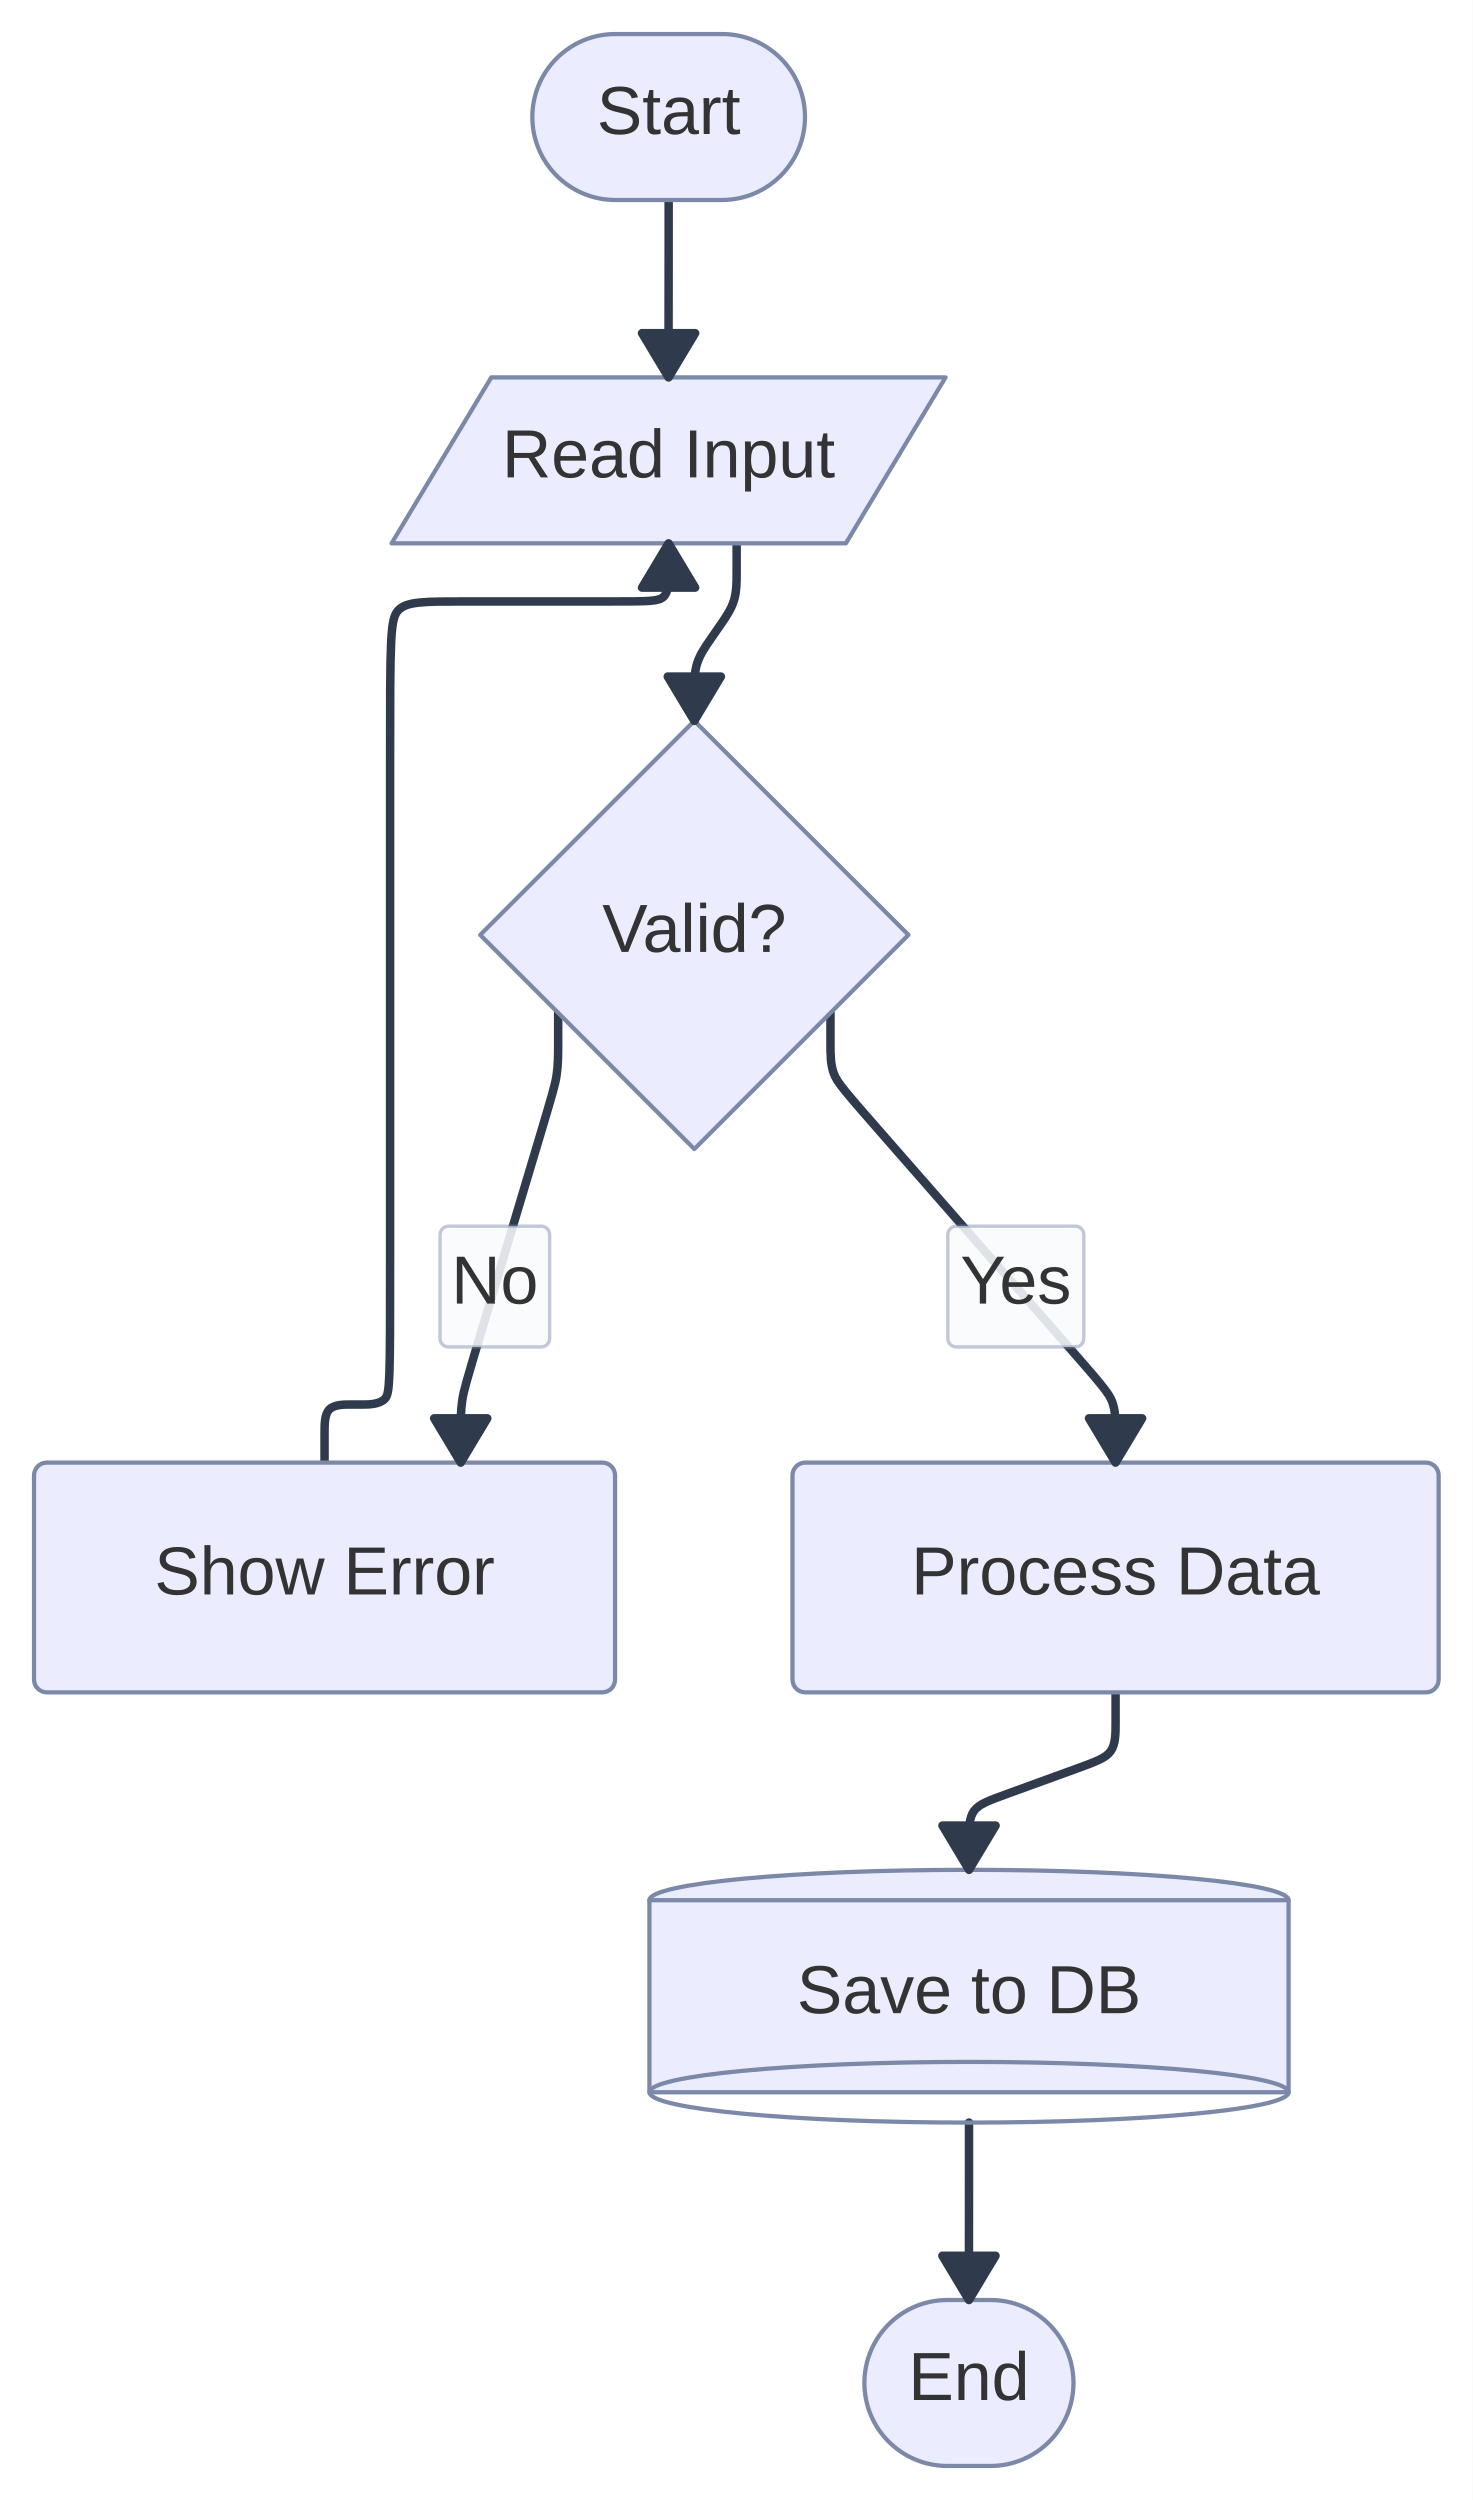
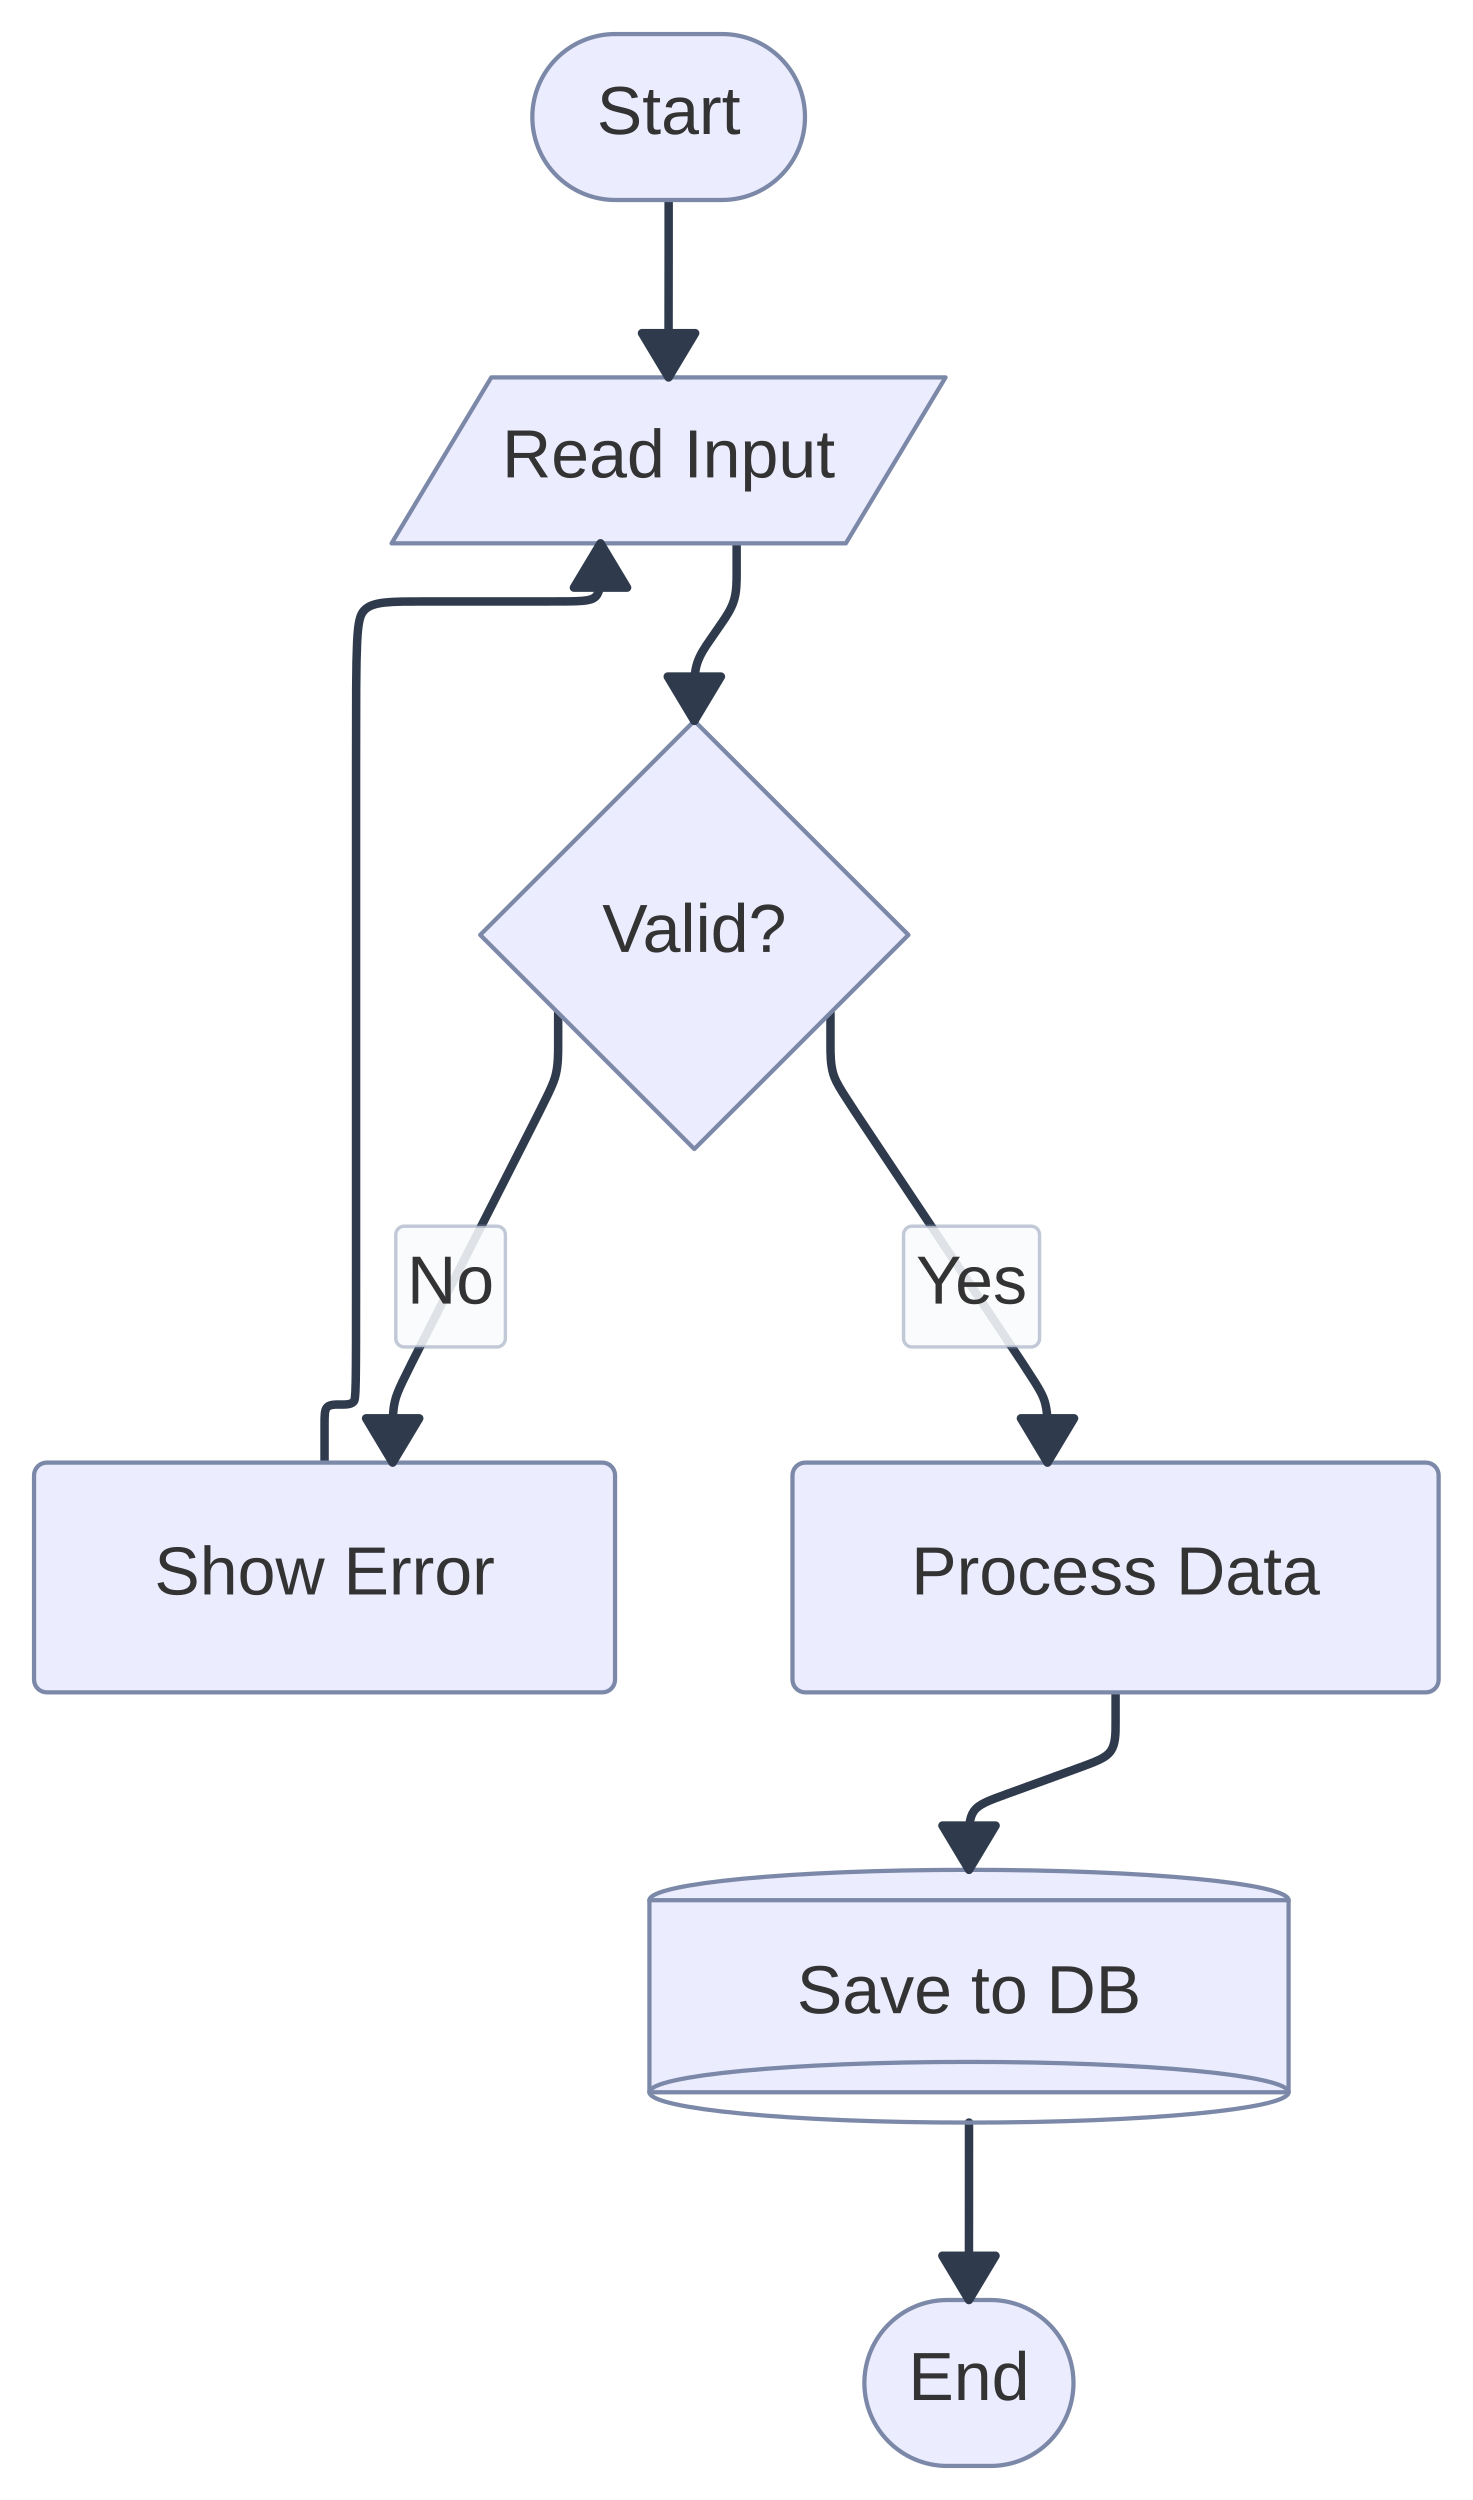
<svg xmlns="http://www.w3.org/2000/svg" width="346.115" height="587.551" viewBox="0 0 346.115 587.551">
  <rect x="0" y="0" width="346.115" height="587.551" fill="#FFFFFF" />
  <defs>
    <marker id="arrow-0" viewBox="0 0 10 10" refX="5" refY="5" markerUnits="userSpaceOnUse" markerWidth="8" markerHeight="8" orient="auto">
      <path d="M 0 0 L 10 5 L 0 10 z" fill="#2F3B4D" stroke="#2F3B4D" stroke-width="1" stroke-dasharray="1,0" />
    </marker>
    <marker id="arrow-start-0" viewBox="0 0 10 10" refX="4.5" refY="5" markerUnits="userSpaceOnUse" markerWidth="8" markerHeight="8" orient="auto">
      <path d="M 0 5 L 10 10 L 10 0 z" fill="#2F3B4D" stroke="#2F3B4D" stroke-width="1" stroke-dasharray="1,0" />
    </marker>
  </defs>
  <path d="M 157.147,47.000L 157.147,48.138C157.147,49.275,157.147,51.550,157.147,53.825C157.147,56.100,157.147,58.375,157.145,60.650C157.143,62.925,157.140,65.200,157.138,66.463C157.136,67.726,157.136,67.977,157.134,69.240C157.132,70.503,157.129,72.778,157.128,75.053C157.126,77.328,157.126,79.603,157.126,81.878C157.126,84.153,157.126,86.428,157.126,87.566L 157.126,88.703" fill="none" stroke="#2F3B4D" stroke-width="2" stroke-linecap="round" stroke-linejoin="round" />
  <path d="M 173.126,127.703L 173.126,128.841C173.126,129.978,173.126,132.253,173.126,134.528C173.126,136.803,173.126,139.078,172.479,141.152C171.833,143.225,170.540,145.097,169.529,146.562C168.517,148.027,167.787,149.084,166.776,150.548C165.764,152.013,164.471,153.885,163.825,155.958C163.178,158.032,163.178,160.307,163.178,162.582C163.178,164.857,163.178,167.132,163.178,168.269L 163.178,169.407" fill="none" stroke="#2F3B4D" stroke-width="2" stroke-linecap="round" stroke-linejoin="round" />
-   <path d="M 195.178,238.041L 195.178,239.257C195.178,240.473,195.178,242.906,195.178,245.339C195.178,247.772,195.178,250.204,195.980,252.336C196.781,254.467,198.384,256.297,208.750,268.134C219.117,279.971,238.247,301.814,248.613,313.651C258.979,325.488,260.582,327.318,261.383,329.449C262.185,331.581,262.185,334.013,262.185,336.446C262.185,338.879,262.185,341.311,262.185,342.528L 262.185,343.744" fill="none" stroke="#2F3B4D" stroke-width="2" stroke-linecap="round" stroke-linejoin="round" />
-   <rect x="222.75" y="288.17" width="31.97" height="28.40" rx="2" ry="2" fill="rgba(248,250,252, 0.92)" fill-opacity="0.95" stroke="#7B88A8" stroke-opacity="0.45" stroke-width="0.8" />
-   <text x="238.73" y="306.37" text-anchor="middle" font-family="'trebuchet ms', verdana, arial, sans-serif" font-size="16" fill="#333333">
-     <tspan x="238.73" dy="0.00">Yes</tspan>
+   <path d="M 195.178,238.041L 195.178,239.257C195.178,240.473,195.178,242.906,195.178,245.339C195.178,247.772,195.178,250.204,195.853,252.433C196.528,254.661,197.877,256.685,205.704,268.425C213.530,280.165,227.833,301.620,235.660,313.360C243.486,325.100,244.835,327.124,245.510,329.352C246.185,331.581,246.185,334.013,246.185,336.446C246.185,338.879,246.185,341.311,246.185,342.528L 246.185,343.744" fill="none" stroke="#2F3B4D" stroke-width="2" stroke-linecap="round" stroke-linejoin="round" />
+   <rect x="212.35" y="288.17" width="31.97" height="28.40" rx="2" ry="2" fill="rgba(248,250,252, 0.92)" fill-opacity="0.95" stroke="#7B88A8" stroke-opacity="0.45" stroke-width="0.8" />
+   <text x="228.33" y="306.37" text-anchor="middle" font-family="'trebuchet ms', verdana, arial, sans-serif" font-size="16" fill="#333333">
+     <tspan x="228.33" dy="0.00">Yes</tspan>
  </text>
-   <path d="M 131.178,238.041L 131.178,239.257C131.178,240.473,131.178,242.906,131.178,245.339C131.178,247.772,131.178,250.204,130.830,252.586C130.481,254.967,129.783,257.298,126.315,268.885C122.846,280.471,116.607,301.314,113.139,312.900C109.671,324.487,108.973,326.817,108.624,329.199C108.275,331.581,108.275,334.013,108.275,336.446C108.275,338.879,108.275,341.311,108.275,342.528L 108.275,343.744" fill="none" stroke="#2F3B4D" stroke-width="2" stroke-linecap="round" stroke-linejoin="round" />
-   <rect x="103.41" y="288.17" width="25.77" height="28.40" rx="2" ry="2" fill="rgba(248,250,252, 0.92)" fill-opacity="0.95" stroke="#7B88A8" stroke-opacity="0.45" stroke-width="0.8" />
-   <text x="116.29" y="306.37" text-anchor="middle" font-family="'trebuchet ms', verdana, arial, sans-serif" font-size="16" fill="#333333">
-     <tspan x="116.29" dy="0.00">No</tspan>
+   <path d="M 131.178,238.041L 131.178,239.257C131.178,240.473,131.178,242.906,131.178,245.339C131.178,247.772,131.178,250.204,130.627,252.505C130.076,254.805,128.973,256.974,123.041,268.642C117.108,280.309,106.346,301.476,100.413,313.143C94.481,324.811,93.378,326.980,92.827,329.280C92.275,331.581,92.275,334.013,92.275,336.446C92.275,338.879,92.275,341.311,92.275,342.528L 92.275,343.744" fill="none" stroke="#2F3B4D" stroke-width="2" stroke-linecap="round" stroke-linejoin="round" />
+   <rect x="93.01" y="288.17" width="25.77" height="28.40" rx="2" ry="2" fill="rgba(248,250,252, 0.92)" fill-opacity="0.95" stroke="#7B88A8" stroke-opacity="0.45" stroke-width="0.8" />
+   <text x="105.89" y="306.37" text-anchor="middle" font-family="'trebuchet ms', verdana, arial, sans-serif" font-size="16" fill="#333333">
+     <tspan x="105.89" dy="0.00">No</tspan>
  </text>
-   <path d="M 76.275,343.744L 76.275,342.607C76.275,341.469,76.275,339.194,76.275,336.919C76.275,334.644,76.275,332.369,77.413,331.232C78.550,330.094,80.825,330.094,82.109,330.094C83.393,330.094,83.685,330.094,85.114,330.094C86.544,330.094,89.111,330.094,90.395,328.811C91.679,327.527,91.679,324.960,91.679,295.503C91.679,266.046,91.679,209.700,91.679,179.527C91.679,149.353,91.679,145.353,93.679,143.353C95.679,141.353,99.679,141.353,109.449,141.353C119.219,141.353,134.760,141.353,143.668,141.353C152.576,141.353,154.851,141.353,155.988,140.216C157.126,139.078,157.126,136.803,157.126,134.528C157.126,132.253,157.126,129.978,157.126,128.841L 157.126,127.703" fill="none" stroke="#2F3B4D" stroke-width="2" stroke-linecap="round" stroke-linejoin="round" />
+   <path d="M 76.275,343.744L 76.275,342.086C76.275,340.428,76.275,337.112,76.275,334.837C76.275,332.562,76.275,331.328,76.892,330.711C77.509,330.094,78.743,330.094,79.360,330.094C79.977,330.094,79.977,330.094,80.594,330.094C81.211,330.094,82.445,330.094,83.062,329.477C83.679,328.860,83.679,327.626,83.679,298.170C83.679,268.713,83.679,211.033,83.679,180.193C83.679,149.353,83.679,145.353,85.679,143.353C87.679,141.353,91.679,141.353,100.116,141.353C108.553,141.353,121.427,141.353,129.001,141.353C136.576,141.353,138.851,141.353,139.988,140.216C141.126,139.078,141.126,136.803,141.126,134.528C141.126,132.253,141.126,129.978,141.126,128.841L 141.126,127.703" fill="none" stroke="#2F3B4D" stroke-width="2" stroke-linecap="round" stroke-linejoin="round" />
  <path d="M 262.185,397.744L 262.185,398.961C262.185,400.177,262.185,402.610,262.185,405.042C262.185,407.475,262.185,409.908,261.041,411.539C259.898,413.171,257.612,414.001,253.013,415.671C248.415,417.341,241.505,419.851,236.907,421.521C232.309,423.191,230.022,424.021,228.879,425.653C227.736,427.284,227.736,429.717,227.736,432.150C227.736,434.582,227.736,437.015,227.736,438.231L 227.736,439.448" fill="none" stroke="#2F3B4D" stroke-width="2" stroke-linecap="round" stroke-linejoin="round" />
  <path d="M 227.736,498.848L 227.736,499.985C227.736,501.123,227.736,503.398,227.736,505.673C227.736,507.948,227.736,510.223,227.735,512.498C227.734,514.773,227.732,517.048,227.731,518.311C227.730,519.574,227.729,519.825,227.728,521.088C227.727,522.351,227.725,524.626,227.724,526.901C227.723,529.176,227.723,531.451,227.723,533.726C227.723,536.001,227.723,538.276,227.723,539.414L 227.723,540.551" fill="none" stroke="#2F3B4D" stroke-width="2" stroke-linecap="round" stroke-linejoin="round" />
  <polygon points="163.18,169.41 213.50,219.72 163.18,270.04 112.86,219.72" fill="#ECECFF" stroke="#7B88A8" stroke-width="1" stroke-linejoin="round" stroke-linecap="round" />
  <text x="163.18" y="223.72" text-anchor="middle" font-family="'trebuchet ms', verdana, arial, sans-serif" font-size="16" fill="#333333">
    <tspan x="163.18" dy="0.00">Valid?</tspan>
  </text>
  <rect x="203.15" y="540.55" width="49.14" height="39.00" rx="19.50" ry="19.50" fill="#ECECFF" stroke="#7B88A8" stroke-width="1" stroke-linejoin="round" stroke-linecap="round" />
  <text x="227.72" y="564.05" text-anchor="middle" font-family="'trebuchet ms', verdana, arial, sans-serif" font-size="16" fill="#333333">
    <tspan x="227.72" dy="0.00">End</tspan>
  </text>
  <rect x="8.00" y="343.74" width="136.55" height="54.00" rx="3" ry="3" fill="#ECECFF" stroke="#7B88A8" stroke-width="1" stroke-linejoin="round" stroke-linecap="round" />
  <text x="76.28" y="374.74" text-anchor="middle" font-family="'trebuchet ms', verdana, arial, sans-serif" font-size="16" fill="#333333">
    <tspan x="76.28" dy="0.00">Show Error</tspan>
  </text>
  <polygon points="115.46,88.70 222.22,88.70 198.79,127.70 92.03,127.70" fill="#ECECFF" stroke="#7B88A8" stroke-width="1" stroke-linejoin="round" stroke-linecap="round" />
  <text x="157.13" y="112.20" text-anchor="middle" font-family="'trebuchet ms', verdana, arial, sans-serif" font-size="16" fill="#333333">
    <tspan x="157.13" dy="0.00">Read Input</tspan>
  </text>
  <rect x="186.25" y="343.74" width="151.86" height="54.00" rx="3" ry="3" fill="#ECECFF" stroke="#7B88A8" stroke-width="1" stroke-linejoin="round" stroke-linecap="round" />
  <text x="262.18" y="374.74" text-anchor="middle" font-family="'trebuchet ms', verdana, arial, sans-serif" font-size="16" fill="#333333">
    <tspan x="262.18" dy="0.00">Process Data</tspan>
  </text>
  <ellipse cx="227.74" cy="446.58" rx="75.10" ry="7.13" fill="#ECECFF" stroke="#7B88A8" stroke-width="1" stroke-linejoin="round" stroke-linecap="round" />
  <rect x="152.63" y="446.58" width="150.21" height="45.14" fill="#ECECFF" stroke="#7B88A8" stroke-width="1" stroke-linejoin="round" stroke-linecap="round" />
  <ellipse cx="227.74" cy="491.72" rx="75.10" ry="7.13" fill="none" stroke="#7B88A8" stroke-width="1" stroke-linejoin="round" stroke-linecap="round" />
  <text x="227.74" y="473.15" text-anchor="middle" font-family="'trebuchet ms', verdana, arial, sans-serif" font-size="16" fill="#333333">
    <tspan x="227.74" dy="0.00">Save to DB</tspan>
  </text>
  <rect x="125.11" y="8.00" width="64.08" height="39.00" rx="19.50" ry="19.50" fill="#ECECFF" stroke="#7B88A8" stroke-width="1" stroke-linejoin="round" stroke-linecap="round" />
  <text x="157.15" y="31.50" text-anchor="middle" font-family="'trebuchet ms', verdana, arial, sans-serif" font-size="16" fill="#333333">
    <tspan x="157.15" dy="0.00">Start</tspan>
  </text>
  <g transform="translate(157.13 88.70) rotate(90.00)">
    <polygon points="0,0 -10.40,6.24 -10.40,-6.24" fill="#2F3B4D" stroke="#2F3B4D" stroke-width="2" stroke-linejoin="round" stroke-linecap="round" />
  </g>
  <g transform="translate(163.18 169.41) rotate(90.00)">
    <polygon points="0,0 -10.40,6.24 -10.40,-6.24" fill="#2F3B4D" stroke="#2F3B4D" stroke-width="2" stroke-linejoin="round" stroke-linecap="round" />
  </g>
-   <g transform="translate(262.18 343.74) rotate(90.00)">
+   <g transform="translate(246.18 343.74) rotate(90.00)">
    <polygon points="0,0 -10.40,6.24 -10.40,-6.24" fill="#2F3B4D" stroke="#2F3B4D" stroke-width="2" stroke-linejoin="round" stroke-linecap="round" />
  </g>
-   <g transform="translate(108.28 343.74) rotate(90.00)">
+   <g transform="translate(92.28 343.74) rotate(90.00)">
    <polygon points="0,0 -10.40,6.24 -10.40,-6.24" fill="#2F3B4D" stroke="#2F3B4D" stroke-width="2" stroke-linejoin="round" stroke-linecap="round" />
  </g>
-   <g transform="translate(157.13 127.70) rotate(-90.00)">
+   <g transform="translate(141.13 127.70) rotate(-90.00)">
    <polygon points="0,0 -10.40,6.24 -10.40,-6.24" fill="#2F3B4D" stroke="#2F3B4D" stroke-width="2" stroke-linejoin="round" stroke-linecap="round" />
  </g>
  <g transform="translate(227.74 439.45) rotate(90.00)">
    <polygon points="0,0 -10.40,6.24 -10.40,-6.24" fill="#2F3B4D" stroke="#2F3B4D" stroke-width="2" stroke-linejoin="round" stroke-linecap="round" />
  </g>
  <g transform="translate(227.72 540.55) rotate(90.00)">
    <polygon points="0,0 -10.40,6.24 -10.40,-6.24" fill="#2F3B4D" stroke="#2F3B4D" stroke-width="2" stroke-linejoin="round" stroke-linecap="round" />
  </g>
</svg>
